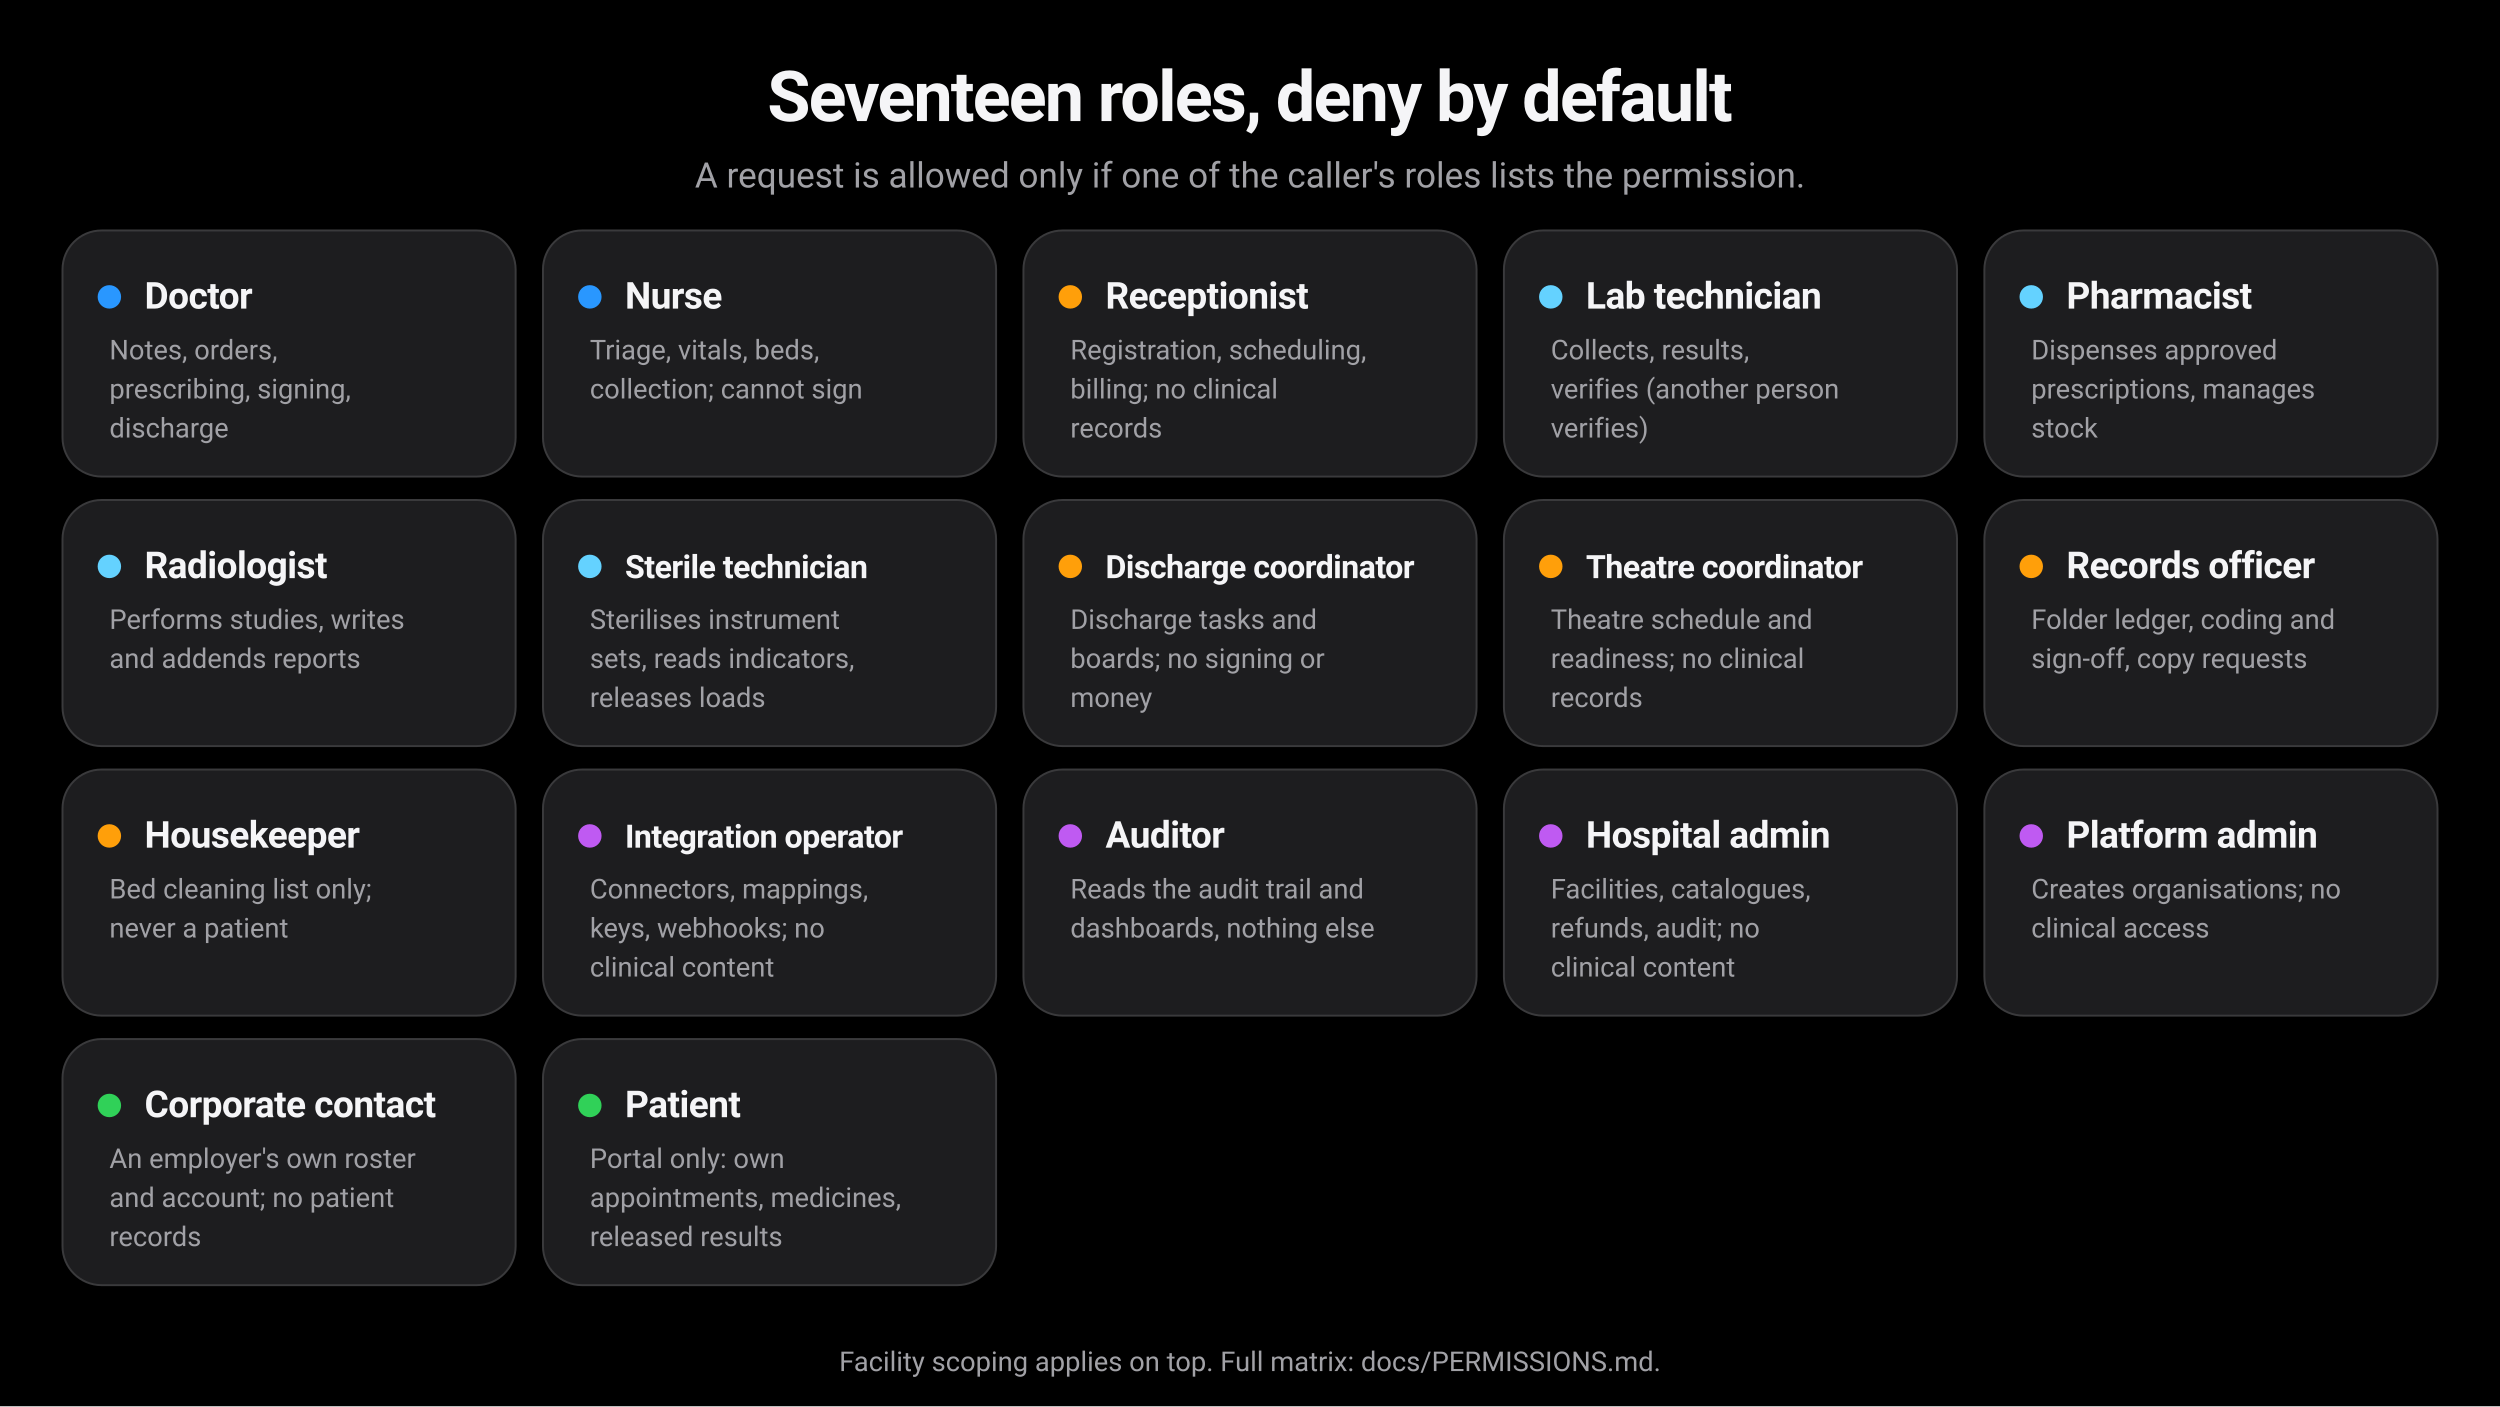
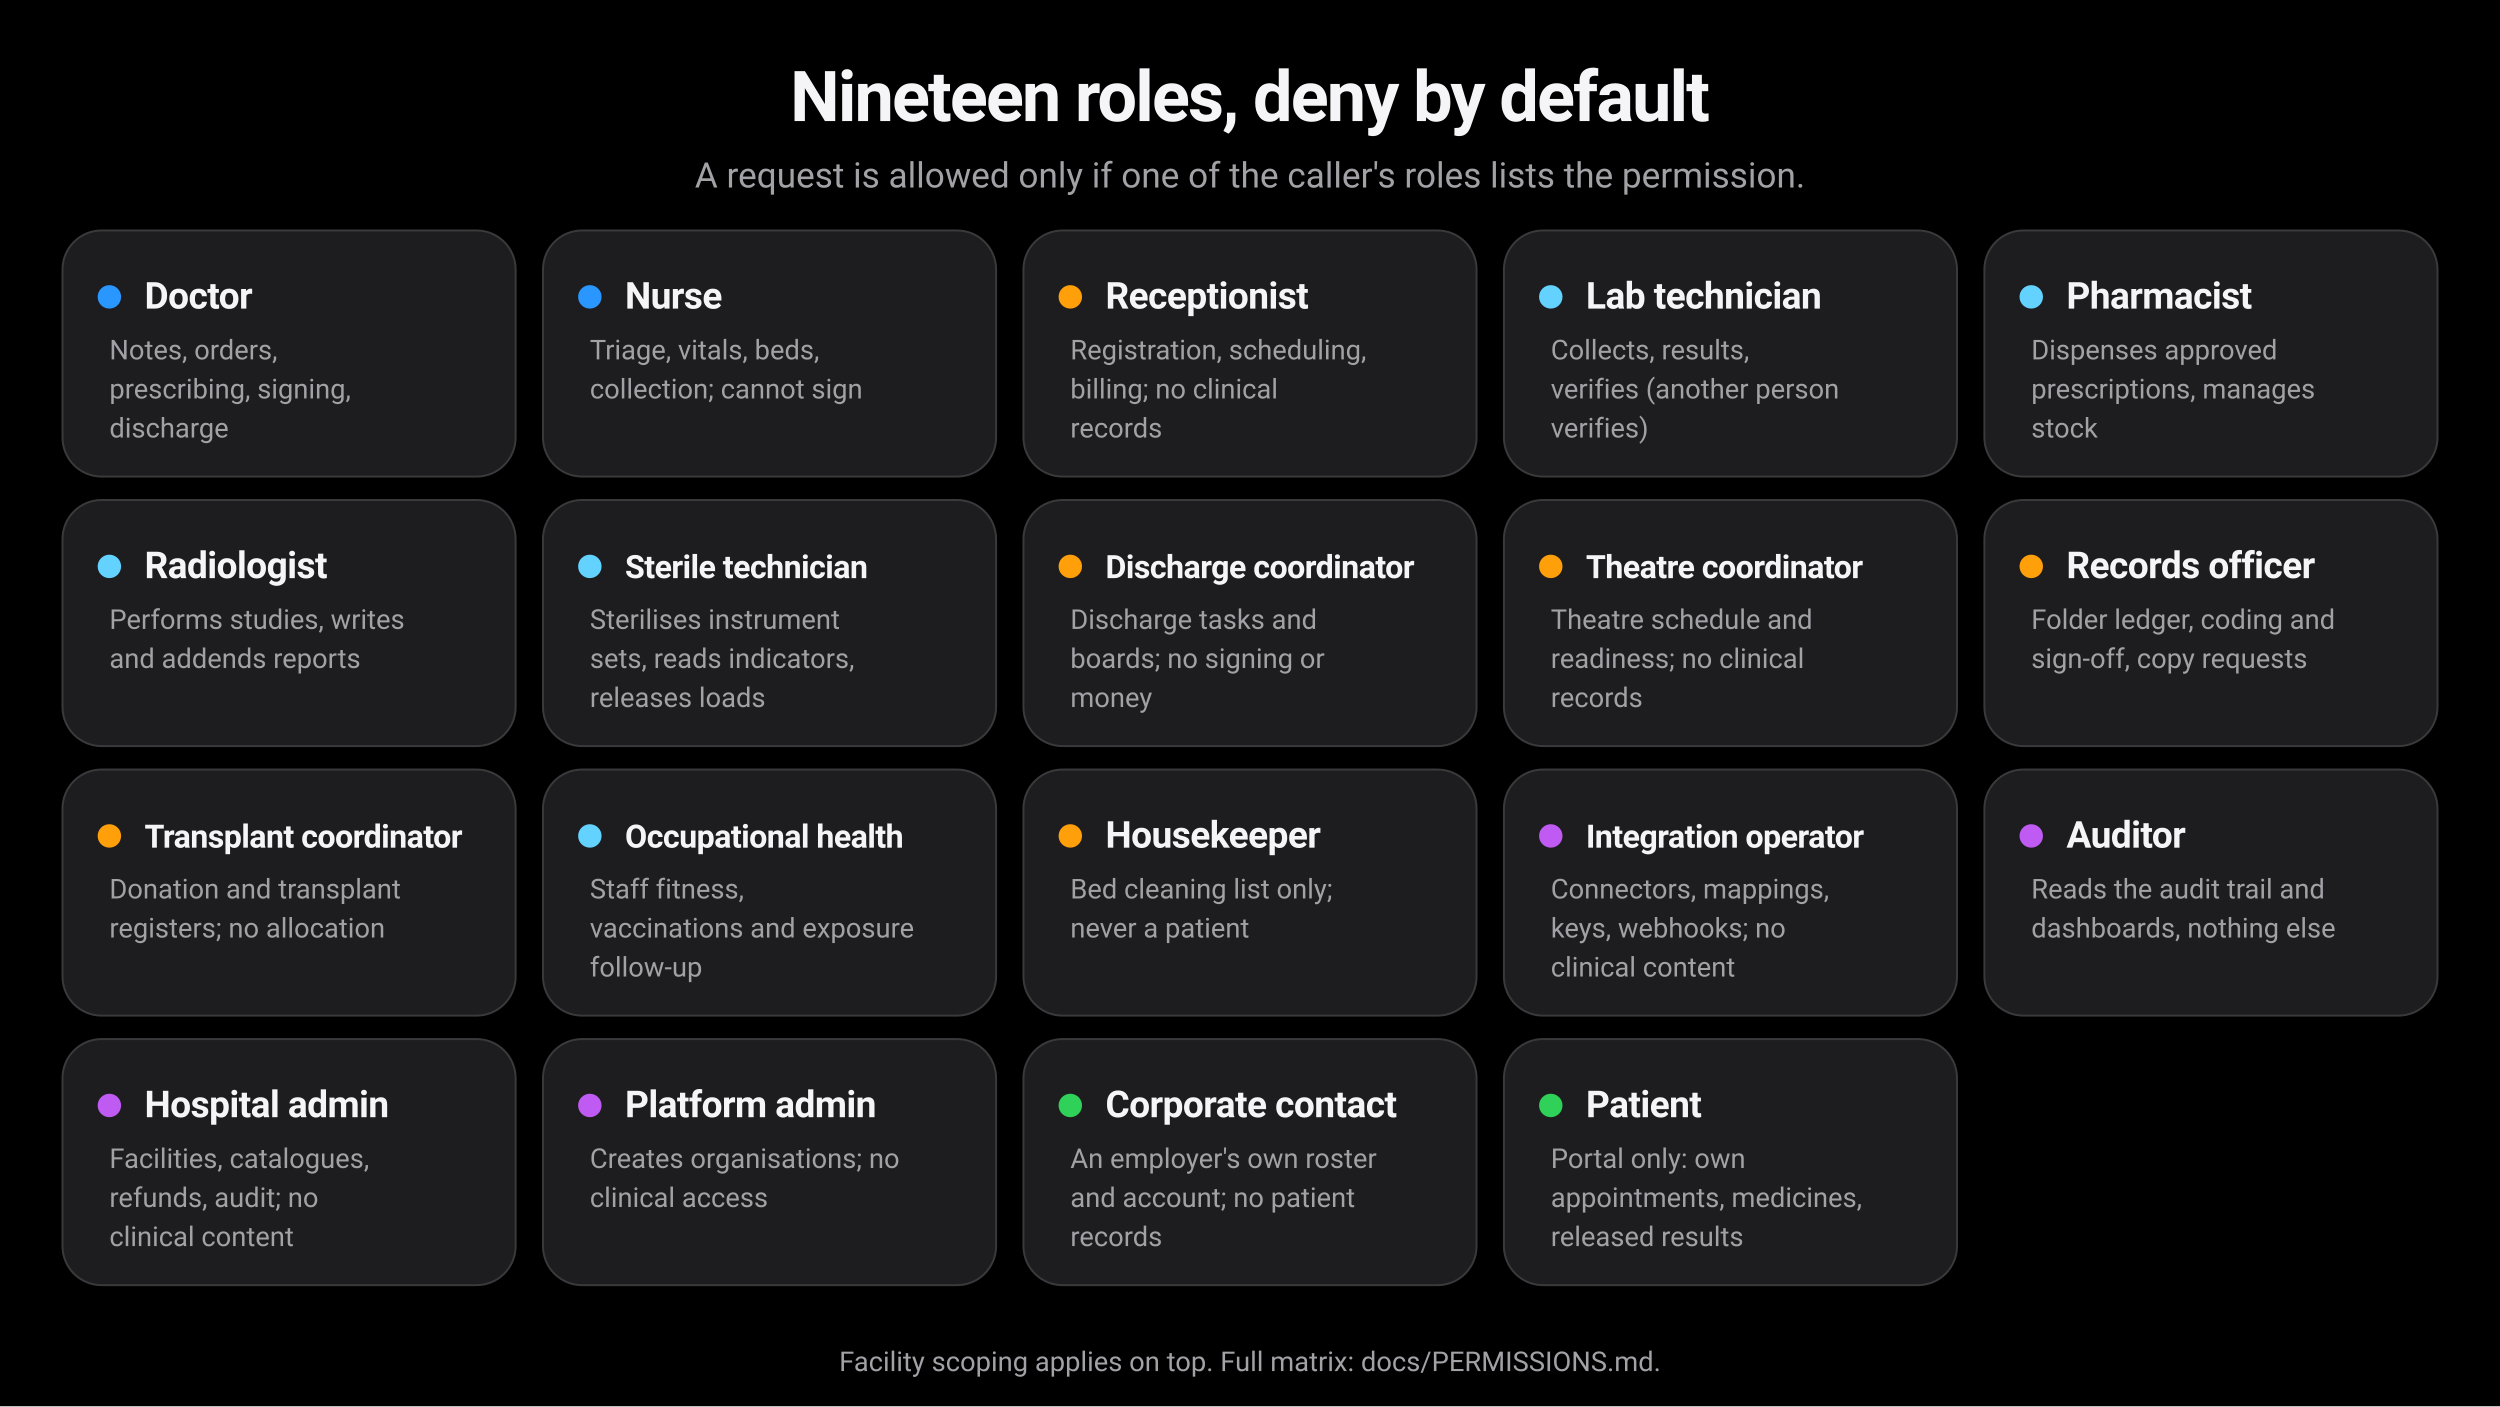
<svg xmlns="http://www.w3.org/2000/svg" viewBox="0 0 1280 720" width="1280" height="720" role="img" aria-labelledby="t d">
  <defs />
  <rect x="0" y="0" width="1280" height="720" rx="0" fill="#000000" />
-   <text x="640" y="62" font-family="-apple-system,BlinkMacSystemFont,'SF Pro Display','SF Pro Text','Segoe UI',Roboto,Helvetica,Arial,sans-serif" font-size="36" font-weight="700" fill="#f5f5f7" text-anchor="middle" letter-spacing="-1">Seventeen roles, deny by default</text>
+   <text x="640" y="62" font-family="-apple-system,BlinkMacSystemFont,'SF Pro Display','SF Pro Text','Segoe UI',Roboto,Helvetica,Arial,sans-serif" font-size="36" font-weight="700" fill="#f5f5f7" text-anchor="middle" letter-spacing="-1">Nineteen roles, deny by default</text>
  <text x="640" y="96" font-family="-apple-system,BlinkMacSystemFont,'SF Pro Display','SF Pro Text','Segoe UI',Roboto,Helvetica,Arial,sans-serif" font-size="18" font-weight="400" fill="#a1a1a6" text-anchor="middle">A request is allowed only if one of the caller's roles lists the permission.</text>
  <rect x="32" y="118" width="232" height="126" rx="20" fill="#1d1d1f" stroke="#3a3a3c" stroke-width="1" />
  <circle cx="56" cy="152" r="6" fill="#2997ff" />
  <text x="74" y="158" font-family="-apple-system,BlinkMacSystemFont,'SF Pro Display','SF Pro Text','Segoe UI',Roboto,Helvetica,Arial,sans-serif" font-size="19" font-weight="700" fill="#f5f5f7" letter-spacing="-0.3">Doctor</text>
  <text x="56" y="184" font-family="-apple-system,BlinkMacSystemFont,'SF Pro Display','SF Pro Text','Segoe UI',Roboto,Helvetica,Arial,sans-serif" font-size="14" font-weight="400" fill="#a1a1a6">Notes, orders,</text>
  <text x="56" y="204" font-family="-apple-system,BlinkMacSystemFont,'SF Pro Display','SF Pro Text','Segoe UI',Roboto,Helvetica,Arial,sans-serif" font-size="14" font-weight="400" fill="#a1a1a6">prescribing, signing,</text>
  <text x="56" y="224" font-family="-apple-system,BlinkMacSystemFont,'SF Pro Display','SF Pro Text','Segoe UI',Roboto,Helvetica,Arial,sans-serif" font-size="14" font-weight="400" fill="#a1a1a6">discharge</text>
  <rect x="278" y="118" width="232" height="126" rx="20" fill="#1d1d1f" stroke="#3a3a3c" stroke-width="1" />
  <circle cx="302" cy="152" r="6" fill="#2997ff" />
  <text x="320" y="158" font-family="-apple-system,BlinkMacSystemFont,'SF Pro Display','SF Pro Text','Segoe UI',Roboto,Helvetica,Arial,sans-serif" font-size="19" font-weight="700" fill="#f5f5f7" letter-spacing="-0.3">Nurse</text>
  <text x="302" y="184" font-family="-apple-system,BlinkMacSystemFont,'SF Pro Display','SF Pro Text','Segoe UI',Roboto,Helvetica,Arial,sans-serif" font-size="14" font-weight="400" fill="#a1a1a6">Triage, vitals, beds,</text>
  <text x="302" y="204" font-family="-apple-system,BlinkMacSystemFont,'SF Pro Display','SF Pro Text','Segoe UI',Roboto,Helvetica,Arial,sans-serif" font-size="14" font-weight="400" fill="#a1a1a6">collection; cannot sign</text>
  <rect x="524" y="118" width="232" height="126" rx="20" fill="#1d1d1f" stroke="#3a3a3c" stroke-width="1" />
  <circle cx="548" cy="152" r="6" fill="#ff9f0a" />
  <text x="566" y="158" font-family="-apple-system,BlinkMacSystemFont,'SF Pro Display','SF Pro Text','Segoe UI',Roboto,Helvetica,Arial,sans-serif" font-size="19" font-weight="700" fill="#f5f5f7" letter-spacing="-0.3">Receptionist</text>
  <text x="548" y="184" font-family="-apple-system,BlinkMacSystemFont,'SF Pro Display','SF Pro Text','Segoe UI',Roboto,Helvetica,Arial,sans-serif" font-size="14" font-weight="400" fill="#a1a1a6">Registration, scheduling,</text>
  <text x="548" y="204" font-family="-apple-system,BlinkMacSystemFont,'SF Pro Display','SF Pro Text','Segoe UI',Roboto,Helvetica,Arial,sans-serif" font-size="14" font-weight="400" fill="#a1a1a6">billing; no clinical</text>
  <text x="548" y="224" font-family="-apple-system,BlinkMacSystemFont,'SF Pro Display','SF Pro Text','Segoe UI',Roboto,Helvetica,Arial,sans-serif" font-size="14" font-weight="400" fill="#a1a1a6">records</text>
  <rect x="770" y="118" width="232" height="126" rx="20" fill="#1d1d1f" stroke="#3a3a3c" stroke-width="1" />
  <circle cx="794" cy="152" r="6" fill="#64d2ff" />
  <text x="812" y="158" font-family="-apple-system,BlinkMacSystemFont,'SF Pro Display','SF Pro Text','Segoe UI',Roboto,Helvetica,Arial,sans-serif" font-size="19" font-weight="700" fill="#f5f5f7" letter-spacing="-0.3">Lab technician</text>
  <text x="794" y="184" font-family="-apple-system,BlinkMacSystemFont,'SF Pro Display','SF Pro Text','Segoe UI',Roboto,Helvetica,Arial,sans-serif" font-size="14" font-weight="400" fill="#a1a1a6">Collects, results,</text>
  <text x="794" y="204" font-family="-apple-system,BlinkMacSystemFont,'SF Pro Display','SF Pro Text','Segoe UI',Roboto,Helvetica,Arial,sans-serif" font-size="14" font-weight="400" fill="#a1a1a6">verifies (another person</text>
  <text x="794" y="224" font-family="-apple-system,BlinkMacSystemFont,'SF Pro Display','SF Pro Text','Segoe UI',Roboto,Helvetica,Arial,sans-serif" font-size="14" font-weight="400" fill="#a1a1a6">verifies)</text>
  <rect x="1016" y="118" width="232" height="126" rx="20" fill="#1d1d1f" stroke="#3a3a3c" stroke-width="1" />
  <circle cx="1040" cy="152" r="6" fill="#64d2ff" />
  <text x="1058" y="158" font-family="-apple-system,BlinkMacSystemFont,'SF Pro Display','SF Pro Text','Segoe UI',Roboto,Helvetica,Arial,sans-serif" font-size="19" font-weight="700" fill="#f5f5f7" letter-spacing="-0.3">Pharmacist</text>
  <text x="1040" y="184" font-family="-apple-system,BlinkMacSystemFont,'SF Pro Display','SF Pro Text','Segoe UI',Roboto,Helvetica,Arial,sans-serif" font-size="14" font-weight="400" fill="#a1a1a6">Dispenses approved</text>
  <text x="1040" y="204" font-family="-apple-system,BlinkMacSystemFont,'SF Pro Display','SF Pro Text','Segoe UI',Roboto,Helvetica,Arial,sans-serif" font-size="14" font-weight="400" fill="#a1a1a6">prescriptions, manages</text>
  <text x="1040" y="224" font-family="-apple-system,BlinkMacSystemFont,'SF Pro Display','SF Pro Text','Segoe UI',Roboto,Helvetica,Arial,sans-serif" font-size="14" font-weight="400" fill="#a1a1a6">stock</text>
  <rect x="32" y="256" width="232" height="126" rx="20" fill="#1d1d1f" stroke="#3a3a3c" stroke-width="1" />
  <circle cx="56" cy="290" r="6" fill="#64d2ff" />
  <text x="74" y="296" font-family="-apple-system,BlinkMacSystemFont,'SF Pro Display','SF Pro Text','Segoe UI',Roboto,Helvetica,Arial,sans-serif" font-size="19" font-weight="700" fill="#f5f5f7" letter-spacing="-0.3">Radiologist</text>
  <text x="56" y="322" font-family="-apple-system,BlinkMacSystemFont,'SF Pro Display','SF Pro Text','Segoe UI',Roboto,Helvetica,Arial,sans-serif" font-size="14" font-weight="400" fill="#a1a1a6">Performs studies, writes</text>
  <text x="56" y="342" font-family="-apple-system,BlinkMacSystemFont,'SF Pro Display','SF Pro Text','Segoe UI',Roboto,Helvetica,Arial,sans-serif" font-size="14" font-weight="400" fill="#a1a1a6">and addends reports</text>
  <rect x="278" y="256" width="232" height="126" rx="20" fill="#1d1d1f" stroke="#3a3a3c" stroke-width="1" />
  <circle cx="302" cy="290" r="6" fill="#64d2ff" />
  <text x="320" y="296" font-family="-apple-system,BlinkMacSystemFont,'SF Pro Display','SF Pro Text','Segoe UI',Roboto,Helvetica,Arial,sans-serif" font-size="16.5" font-weight="700" fill="#f5f5f7" letter-spacing="-0.3">Sterile technician</text>
  <text x="302" y="322" font-family="-apple-system,BlinkMacSystemFont,'SF Pro Display','SF Pro Text','Segoe UI',Roboto,Helvetica,Arial,sans-serif" font-size="14" font-weight="400" fill="#a1a1a6">Sterilises instrument</text>
  <text x="302" y="342" font-family="-apple-system,BlinkMacSystemFont,'SF Pro Display','SF Pro Text','Segoe UI',Roboto,Helvetica,Arial,sans-serif" font-size="14" font-weight="400" fill="#a1a1a6">sets, reads indicators,</text>
  <text x="302" y="362" font-family="-apple-system,BlinkMacSystemFont,'SF Pro Display','SF Pro Text','Segoe UI',Roboto,Helvetica,Arial,sans-serif" font-size="14" font-weight="400" fill="#a1a1a6">releases loads</text>
  <rect x="524" y="256" width="232" height="126" rx="20" fill="#1d1d1f" stroke="#3a3a3c" stroke-width="1" />
  <circle cx="548" cy="290" r="6" fill="#ff9f0a" />
  <text x="566" y="296" font-family="-apple-system,BlinkMacSystemFont,'SF Pro Display','SF Pro Text','Segoe UI',Roboto,Helvetica,Arial,sans-serif" font-size="16.5" font-weight="700" fill="#f5f5f7" letter-spacing="-0.3">Discharge coordinator</text>
  <text x="548" y="322" font-family="-apple-system,BlinkMacSystemFont,'SF Pro Display','SF Pro Text','Segoe UI',Roboto,Helvetica,Arial,sans-serif" font-size="14" font-weight="400" fill="#a1a1a6">Discharge tasks and</text>
  <text x="548" y="342" font-family="-apple-system,BlinkMacSystemFont,'SF Pro Display','SF Pro Text','Segoe UI',Roboto,Helvetica,Arial,sans-serif" font-size="14" font-weight="400" fill="#a1a1a6">boards; no signing or</text>
  <text x="548" y="362" font-family="-apple-system,BlinkMacSystemFont,'SF Pro Display','SF Pro Text','Segoe UI',Roboto,Helvetica,Arial,sans-serif" font-size="14" font-weight="400" fill="#a1a1a6">money</text>
  <rect x="770" y="256" width="232" height="126" rx="20" fill="#1d1d1f" stroke="#3a3a3c" stroke-width="1" />
  <circle cx="794" cy="290" r="6" fill="#ff9f0a" />
  <text x="812" y="296" font-family="-apple-system,BlinkMacSystemFont,'SF Pro Display','SF Pro Text','Segoe UI',Roboto,Helvetica,Arial,sans-serif" font-size="16.5" font-weight="700" fill="#f5f5f7" letter-spacing="-0.3">Theatre coordinator</text>
  <text x="794" y="322" font-family="-apple-system,BlinkMacSystemFont,'SF Pro Display','SF Pro Text','Segoe UI',Roboto,Helvetica,Arial,sans-serif" font-size="14" font-weight="400" fill="#a1a1a6">Theatre schedule and</text>
  <text x="794" y="342" font-family="-apple-system,BlinkMacSystemFont,'SF Pro Display','SF Pro Text','Segoe UI',Roboto,Helvetica,Arial,sans-serif" font-size="14" font-weight="400" fill="#a1a1a6">readiness; no clinical</text>
  <text x="794" y="362" font-family="-apple-system,BlinkMacSystemFont,'SF Pro Display','SF Pro Text','Segoe UI',Roboto,Helvetica,Arial,sans-serif" font-size="14" font-weight="400" fill="#a1a1a6">records</text>
  <rect x="1016" y="256" width="232" height="126" rx="20" fill="#1d1d1f" stroke="#3a3a3c" stroke-width="1" />
  <circle cx="1040" cy="290" r="6" fill="#ff9f0a" />
  <text x="1058" y="296" font-family="-apple-system,BlinkMacSystemFont,'SF Pro Display','SF Pro Text','Segoe UI',Roboto,Helvetica,Arial,sans-serif" font-size="19" font-weight="700" fill="#f5f5f7" letter-spacing="-0.3">Records officer</text>
  <text x="1040" y="322" font-family="-apple-system,BlinkMacSystemFont,'SF Pro Display','SF Pro Text','Segoe UI',Roboto,Helvetica,Arial,sans-serif" font-size="14" font-weight="400" fill="#a1a1a6">Folder ledger, coding and</text>
  <text x="1040" y="342" font-family="-apple-system,BlinkMacSystemFont,'SF Pro Display','SF Pro Text','Segoe UI',Roboto,Helvetica,Arial,sans-serif" font-size="14" font-weight="400" fill="#a1a1a6">sign-off, copy requests</text>
  <rect x="32" y="394" width="232" height="126" rx="20" fill="#1d1d1f" stroke="#3a3a3c" stroke-width="1" />
  <circle cx="56" cy="428" r="6" fill="#ff9f0a" />
-   <text x="74" y="434" font-family="-apple-system,BlinkMacSystemFont,'SF Pro Display','SF Pro Text','Segoe UI',Roboto,Helvetica,Arial,sans-serif" font-size="19" font-weight="700" fill="#f5f5f7" letter-spacing="-0.3">Housekeeper</text>
-   <text x="56" y="460" font-family="-apple-system,BlinkMacSystemFont,'SF Pro Display','SF Pro Text','Segoe UI',Roboto,Helvetica,Arial,sans-serif" font-size="14" font-weight="400" fill="#a1a1a6">Bed cleaning list only;</text>
-   <text x="56" y="480" font-family="-apple-system,BlinkMacSystemFont,'SF Pro Display','SF Pro Text','Segoe UI',Roboto,Helvetica,Arial,sans-serif" font-size="14" font-weight="400" fill="#a1a1a6">never a patient</text>
+   <text x="74" y="434" font-family="-apple-system,BlinkMacSystemFont,'SF Pro Display','SF Pro Text','Segoe UI',Roboto,Helvetica,Arial,sans-serif" font-size="16.5" font-weight="700" fill="#f5f5f7" letter-spacing="-0.3">Transplant coordinator</text>
+   <text x="56" y="460" font-family="-apple-system,BlinkMacSystemFont,'SF Pro Display','SF Pro Text','Segoe UI',Roboto,Helvetica,Arial,sans-serif" font-size="14" font-weight="400" fill="#a1a1a6">Donation and transplant</text>
+   <text x="56" y="480" font-family="-apple-system,BlinkMacSystemFont,'SF Pro Display','SF Pro Text','Segoe UI',Roboto,Helvetica,Arial,sans-serif" font-size="14" font-weight="400" fill="#a1a1a6">registers; no allocation</text>
  <rect x="278" y="394" width="232" height="126" rx="20" fill="#1d1d1f" stroke="#3a3a3c" stroke-width="1" />
-   <circle cx="302" cy="428" r="6" fill="#bf5af2" />
-   <text x="320" y="434" font-family="-apple-system,BlinkMacSystemFont,'SF Pro Display','SF Pro Text','Segoe UI',Roboto,Helvetica,Arial,sans-serif" font-size="16.5" font-weight="700" fill="#f5f5f7" letter-spacing="-0.3">Integration operator</text>
-   <text x="302" y="460" font-family="-apple-system,BlinkMacSystemFont,'SF Pro Display','SF Pro Text','Segoe UI',Roboto,Helvetica,Arial,sans-serif" font-size="14" font-weight="400" fill="#a1a1a6">Connectors, mappings,</text>
-   <text x="302" y="480" font-family="-apple-system,BlinkMacSystemFont,'SF Pro Display','SF Pro Text','Segoe UI',Roboto,Helvetica,Arial,sans-serif" font-size="14" font-weight="400" fill="#a1a1a6">keys, webhooks; no</text>
-   <text x="302" y="500" font-family="-apple-system,BlinkMacSystemFont,'SF Pro Display','SF Pro Text','Segoe UI',Roboto,Helvetica,Arial,sans-serif" font-size="14" font-weight="400" fill="#a1a1a6">clinical content</text>
+   <circle cx="302" cy="428" r="6" fill="#64d2ff" />
+   <text x="320" y="434" font-family="-apple-system,BlinkMacSystemFont,'SF Pro Display','SF Pro Text','Segoe UI',Roboto,Helvetica,Arial,sans-serif" font-size="16.5" font-weight="700" fill="#f5f5f7" letter-spacing="-0.3">Occupational health</text>
+   <text x="302" y="460" font-family="-apple-system,BlinkMacSystemFont,'SF Pro Display','SF Pro Text','Segoe UI',Roboto,Helvetica,Arial,sans-serif" font-size="14" font-weight="400" fill="#a1a1a6">Staff fitness,</text>
+   <text x="302" y="480" font-family="-apple-system,BlinkMacSystemFont,'SF Pro Display','SF Pro Text','Segoe UI',Roboto,Helvetica,Arial,sans-serif" font-size="14" font-weight="400" fill="#a1a1a6">vaccinations and exposure</text>
+   <text x="302" y="500" font-family="-apple-system,BlinkMacSystemFont,'SF Pro Display','SF Pro Text','Segoe UI',Roboto,Helvetica,Arial,sans-serif" font-size="14" font-weight="400" fill="#a1a1a6">follow-up</text>
  <rect x="524" y="394" width="232" height="126" rx="20" fill="#1d1d1f" stroke="#3a3a3c" stroke-width="1" />
-   <circle cx="548" cy="428" r="6" fill="#bf5af2" />
-   <text x="566" y="434" font-family="-apple-system,BlinkMacSystemFont,'SF Pro Display','SF Pro Text','Segoe UI',Roboto,Helvetica,Arial,sans-serif" font-size="19" font-weight="700" fill="#f5f5f7" letter-spacing="-0.3">Auditor</text>
-   <text x="548" y="460" font-family="-apple-system,BlinkMacSystemFont,'SF Pro Display','SF Pro Text','Segoe UI',Roboto,Helvetica,Arial,sans-serif" font-size="14" font-weight="400" fill="#a1a1a6">Reads the audit trail and</text>
-   <text x="548" y="480" font-family="-apple-system,BlinkMacSystemFont,'SF Pro Display','SF Pro Text','Segoe UI',Roboto,Helvetica,Arial,sans-serif" font-size="14" font-weight="400" fill="#a1a1a6">dashboards, nothing else</text>
+   <circle cx="548" cy="428" r="6" fill="#ff9f0a" />
+   <text x="566" y="434" font-family="-apple-system,BlinkMacSystemFont,'SF Pro Display','SF Pro Text','Segoe UI',Roboto,Helvetica,Arial,sans-serif" font-size="19" font-weight="700" fill="#f5f5f7" letter-spacing="-0.3">Housekeeper</text>
+   <text x="548" y="460" font-family="-apple-system,BlinkMacSystemFont,'SF Pro Display','SF Pro Text','Segoe UI',Roboto,Helvetica,Arial,sans-serif" font-size="14" font-weight="400" fill="#a1a1a6">Bed cleaning list only;</text>
+   <text x="548" y="480" font-family="-apple-system,BlinkMacSystemFont,'SF Pro Display','SF Pro Text','Segoe UI',Roboto,Helvetica,Arial,sans-serif" font-size="14" font-weight="400" fill="#a1a1a6">never a patient</text>
  <rect x="770" y="394" width="232" height="126" rx="20" fill="#1d1d1f" stroke="#3a3a3c" stroke-width="1" />
  <circle cx="794" cy="428" r="6" fill="#bf5af2" />
-   <text x="812" y="434" font-family="-apple-system,BlinkMacSystemFont,'SF Pro Display','SF Pro Text','Segoe UI',Roboto,Helvetica,Arial,sans-serif" font-size="19" font-weight="700" fill="#f5f5f7" letter-spacing="-0.3">Hospital admin</text>
-   <text x="794" y="460" font-family="-apple-system,BlinkMacSystemFont,'SF Pro Display','SF Pro Text','Segoe UI',Roboto,Helvetica,Arial,sans-serif" font-size="14" font-weight="400" fill="#a1a1a6">Facilities, catalogues,</text>
-   <text x="794" y="480" font-family="-apple-system,BlinkMacSystemFont,'SF Pro Display','SF Pro Text','Segoe UI',Roboto,Helvetica,Arial,sans-serif" font-size="14" font-weight="400" fill="#a1a1a6">refunds, audit; no</text>
+   <text x="812" y="434" font-family="-apple-system,BlinkMacSystemFont,'SF Pro Display','SF Pro Text','Segoe UI',Roboto,Helvetica,Arial,sans-serif" font-size="16.5" font-weight="700" fill="#f5f5f7" letter-spacing="-0.3">Integration operator</text>
+   <text x="794" y="460" font-family="-apple-system,BlinkMacSystemFont,'SF Pro Display','SF Pro Text','Segoe UI',Roboto,Helvetica,Arial,sans-serif" font-size="14" font-weight="400" fill="#a1a1a6">Connectors, mappings,</text>
+   <text x="794" y="480" font-family="-apple-system,BlinkMacSystemFont,'SF Pro Display','SF Pro Text','Segoe UI',Roboto,Helvetica,Arial,sans-serif" font-size="14" font-weight="400" fill="#a1a1a6">keys, webhooks; no</text>
  <text x="794" y="500" font-family="-apple-system,BlinkMacSystemFont,'SF Pro Display','SF Pro Text','Segoe UI',Roboto,Helvetica,Arial,sans-serif" font-size="14" font-weight="400" fill="#a1a1a6">clinical content</text>
  <rect x="1016" y="394" width="232" height="126" rx="20" fill="#1d1d1f" stroke="#3a3a3c" stroke-width="1" />
  <circle cx="1040" cy="428" r="6" fill="#bf5af2" />
-   <text x="1058" y="434" font-family="-apple-system,BlinkMacSystemFont,'SF Pro Display','SF Pro Text','Segoe UI',Roboto,Helvetica,Arial,sans-serif" font-size="19" font-weight="700" fill="#f5f5f7" letter-spacing="-0.3">Platform admin</text>
-   <text x="1040" y="460" font-family="-apple-system,BlinkMacSystemFont,'SF Pro Display','SF Pro Text','Segoe UI',Roboto,Helvetica,Arial,sans-serif" font-size="14" font-weight="400" fill="#a1a1a6">Creates organisations; no</text>
-   <text x="1040" y="480" font-family="-apple-system,BlinkMacSystemFont,'SF Pro Display','SF Pro Text','Segoe UI',Roboto,Helvetica,Arial,sans-serif" font-size="14" font-weight="400" fill="#a1a1a6">clinical access</text>
+   <text x="1058" y="434" font-family="-apple-system,BlinkMacSystemFont,'SF Pro Display','SF Pro Text','Segoe UI',Roboto,Helvetica,Arial,sans-serif" font-size="19" font-weight="700" fill="#f5f5f7" letter-spacing="-0.3">Auditor</text>
+   <text x="1040" y="460" font-family="-apple-system,BlinkMacSystemFont,'SF Pro Display','SF Pro Text','Segoe UI',Roboto,Helvetica,Arial,sans-serif" font-size="14" font-weight="400" fill="#a1a1a6">Reads the audit trail and</text>
+   <text x="1040" y="480" font-family="-apple-system,BlinkMacSystemFont,'SF Pro Display','SF Pro Text','Segoe UI',Roboto,Helvetica,Arial,sans-serif" font-size="14" font-weight="400" fill="#a1a1a6">dashboards, nothing else</text>
  <rect x="32" y="532" width="232" height="126" rx="20" fill="#1d1d1f" stroke="#3a3a3c" stroke-width="1" />
-   <circle cx="56" cy="566" r="6" fill="#30d158" />
-   <text x="74" y="572" font-family="-apple-system,BlinkMacSystemFont,'SF Pro Display','SF Pro Text','Segoe UI',Roboto,Helvetica,Arial,sans-serif" font-size="19" font-weight="700" fill="#f5f5f7" letter-spacing="-0.3">Corporate contact</text>
-   <text x="56" y="598" font-family="-apple-system,BlinkMacSystemFont,'SF Pro Display','SF Pro Text','Segoe UI',Roboto,Helvetica,Arial,sans-serif" font-size="14" font-weight="400" fill="#a1a1a6">An employer's own roster</text>
-   <text x="56" y="618" font-family="-apple-system,BlinkMacSystemFont,'SF Pro Display','SF Pro Text','Segoe UI',Roboto,Helvetica,Arial,sans-serif" font-size="14" font-weight="400" fill="#a1a1a6">and account; no patient</text>
-   <text x="56" y="638" font-family="-apple-system,BlinkMacSystemFont,'SF Pro Display','SF Pro Text','Segoe UI',Roboto,Helvetica,Arial,sans-serif" font-size="14" font-weight="400" fill="#a1a1a6">records</text>
+   <circle cx="56" cy="566" r="6" fill="#bf5af2" />
+   <text x="74" y="572" font-family="-apple-system,BlinkMacSystemFont,'SF Pro Display','SF Pro Text','Segoe UI',Roboto,Helvetica,Arial,sans-serif" font-size="19" font-weight="700" fill="#f5f5f7" letter-spacing="-0.3">Hospital admin</text>
+   <text x="56" y="598" font-family="-apple-system,BlinkMacSystemFont,'SF Pro Display','SF Pro Text','Segoe UI',Roboto,Helvetica,Arial,sans-serif" font-size="14" font-weight="400" fill="#a1a1a6">Facilities, catalogues,</text>
+   <text x="56" y="618" font-family="-apple-system,BlinkMacSystemFont,'SF Pro Display','SF Pro Text','Segoe UI',Roboto,Helvetica,Arial,sans-serif" font-size="14" font-weight="400" fill="#a1a1a6">refunds, audit; no</text>
+   <text x="56" y="638" font-family="-apple-system,BlinkMacSystemFont,'SF Pro Display','SF Pro Text','Segoe UI',Roboto,Helvetica,Arial,sans-serif" font-size="14" font-weight="400" fill="#a1a1a6">clinical content</text>
  <rect x="278" y="532" width="232" height="126" rx="20" fill="#1d1d1f" stroke="#3a3a3c" stroke-width="1" />
-   <circle cx="302" cy="566" r="6" fill="#30d158" />
-   <text x="320" y="572" font-family="-apple-system,BlinkMacSystemFont,'SF Pro Display','SF Pro Text','Segoe UI',Roboto,Helvetica,Arial,sans-serif" font-size="19" font-weight="700" fill="#f5f5f7" letter-spacing="-0.3">Patient</text>
-   <text x="302" y="598" font-family="-apple-system,BlinkMacSystemFont,'SF Pro Display','SF Pro Text','Segoe UI',Roboto,Helvetica,Arial,sans-serif" font-size="14" font-weight="400" fill="#a1a1a6">Portal only: own</text>
-   <text x="302" y="618" font-family="-apple-system,BlinkMacSystemFont,'SF Pro Display','SF Pro Text','Segoe UI',Roboto,Helvetica,Arial,sans-serif" font-size="14" font-weight="400" fill="#a1a1a6">appointments, medicines,</text>
-   <text x="302" y="638" font-family="-apple-system,BlinkMacSystemFont,'SF Pro Display','SF Pro Text','Segoe UI',Roboto,Helvetica,Arial,sans-serif" font-size="14" font-weight="400" fill="#a1a1a6">released results</text>
+   <circle cx="302" cy="566" r="6" fill="#bf5af2" />
+   <text x="320" y="572" font-family="-apple-system,BlinkMacSystemFont,'SF Pro Display','SF Pro Text','Segoe UI',Roboto,Helvetica,Arial,sans-serif" font-size="19" font-weight="700" fill="#f5f5f7" letter-spacing="-0.3">Platform admin</text>
+   <text x="302" y="598" font-family="-apple-system,BlinkMacSystemFont,'SF Pro Display','SF Pro Text','Segoe UI',Roboto,Helvetica,Arial,sans-serif" font-size="14" font-weight="400" fill="#a1a1a6">Creates organisations; no</text>
+   <text x="302" y="618" font-family="-apple-system,BlinkMacSystemFont,'SF Pro Display','SF Pro Text','Segoe UI',Roboto,Helvetica,Arial,sans-serif" font-size="14" font-weight="400" fill="#a1a1a6">clinical access</text>
+   <rect x="524" y="532" width="232" height="126" rx="20" fill="#1d1d1f" stroke="#3a3a3c" stroke-width="1" />
+   <circle cx="548" cy="566" r="6" fill="#30d158" />
+   <text x="566" y="572" font-family="-apple-system,BlinkMacSystemFont,'SF Pro Display','SF Pro Text','Segoe UI',Roboto,Helvetica,Arial,sans-serif" font-size="19" font-weight="700" fill="#f5f5f7" letter-spacing="-0.3">Corporate contact</text>
+   <text x="548" y="598" font-family="-apple-system,BlinkMacSystemFont,'SF Pro Display','SF Pro Text','Segoe UI',Roboto,Helvetica,Arial,sans-serif" font-size="14" font-weight="400" fill="#a1a1a6">An employer's own roster</text>
+   <text x="548" y="618" font-family="-apple-system,BlinkMacSystemFont,'SF Pro Display','SF Pro Text','Segoe UI',Roboto,Helvetica,Arial,sans-serif" font-size="14" font-weight="400" fill="#a1a1a6">and account; no patient</text>
+   <text x="548" y="638" font-family="-apple-system,BlinkMacSystemFont,'SF Pro Display','SF Pro Text','Segoe UI',Roboto,Helvetica,Arial,sans-serif" font-size="14" font-weight="400" fill="#a1a1a6">records</text>
+   <rect x="770" y="532" width="232" height="126" rx="20" fill="#1d1d1f" stroke="#3a3a3c" stroke-width="1" />
+   <circle cx="794" cy="566" r="6" fill="#30d158" />
+   <text x="812" y="572" font-family="-apple-system,BlinkMacSystemFont,'SF Pro Display','SF Pro Text','Segoe UI',Roboto,Helvetica,Arial,sans-serif" font-size="19" font-weight="700" fill="#f5f5f7" letter-spacing="-0.3">Patient</text>
+   <text x="794" y="598" font-family="-apple-system,BlinkMacSystemFont,'SF Pro Display','SF Pro Text','Segoe UI',Roboto,Helvetica,Arial,sans-serif" font-size="14" font-weight="400" fill="#a1a1a6">Portal only: own</text>
+   <text x="794" y="618" font-family="-apple-system,BlinkMacSystemFont,'SF Pro Display','SF Pro Text','Segoe UI',Roboto,Helvetica,Arial,sans-serif" font-size="14" font-weight="400" fill="#a1a1a6">appointments, medicines,</text>
+   <text x="794" y="638" font-family="-apple-system,BlinkMacSystemFont,'SF Pro Display','SF Pro Text','Segoe UI',Roboto,Helvetica,Arial,sans-serif" font-size="14" font-weight="400" fill="#a1a1a6">released results</text>
  <text x="640" y="702" font-family="-apple-system,BlinkMacSystemFont,'SF Pro Display','SF Pro Text','Segoe UI',Roboto,Helvetica,Arial,sans-serif" font-size="14" font-weight="400" fill="#a1a1a6" text-anchor="middle">Facility scoping applies on top. Full matrix: docs/PERMISSIONS.md.</text>
</svg>
